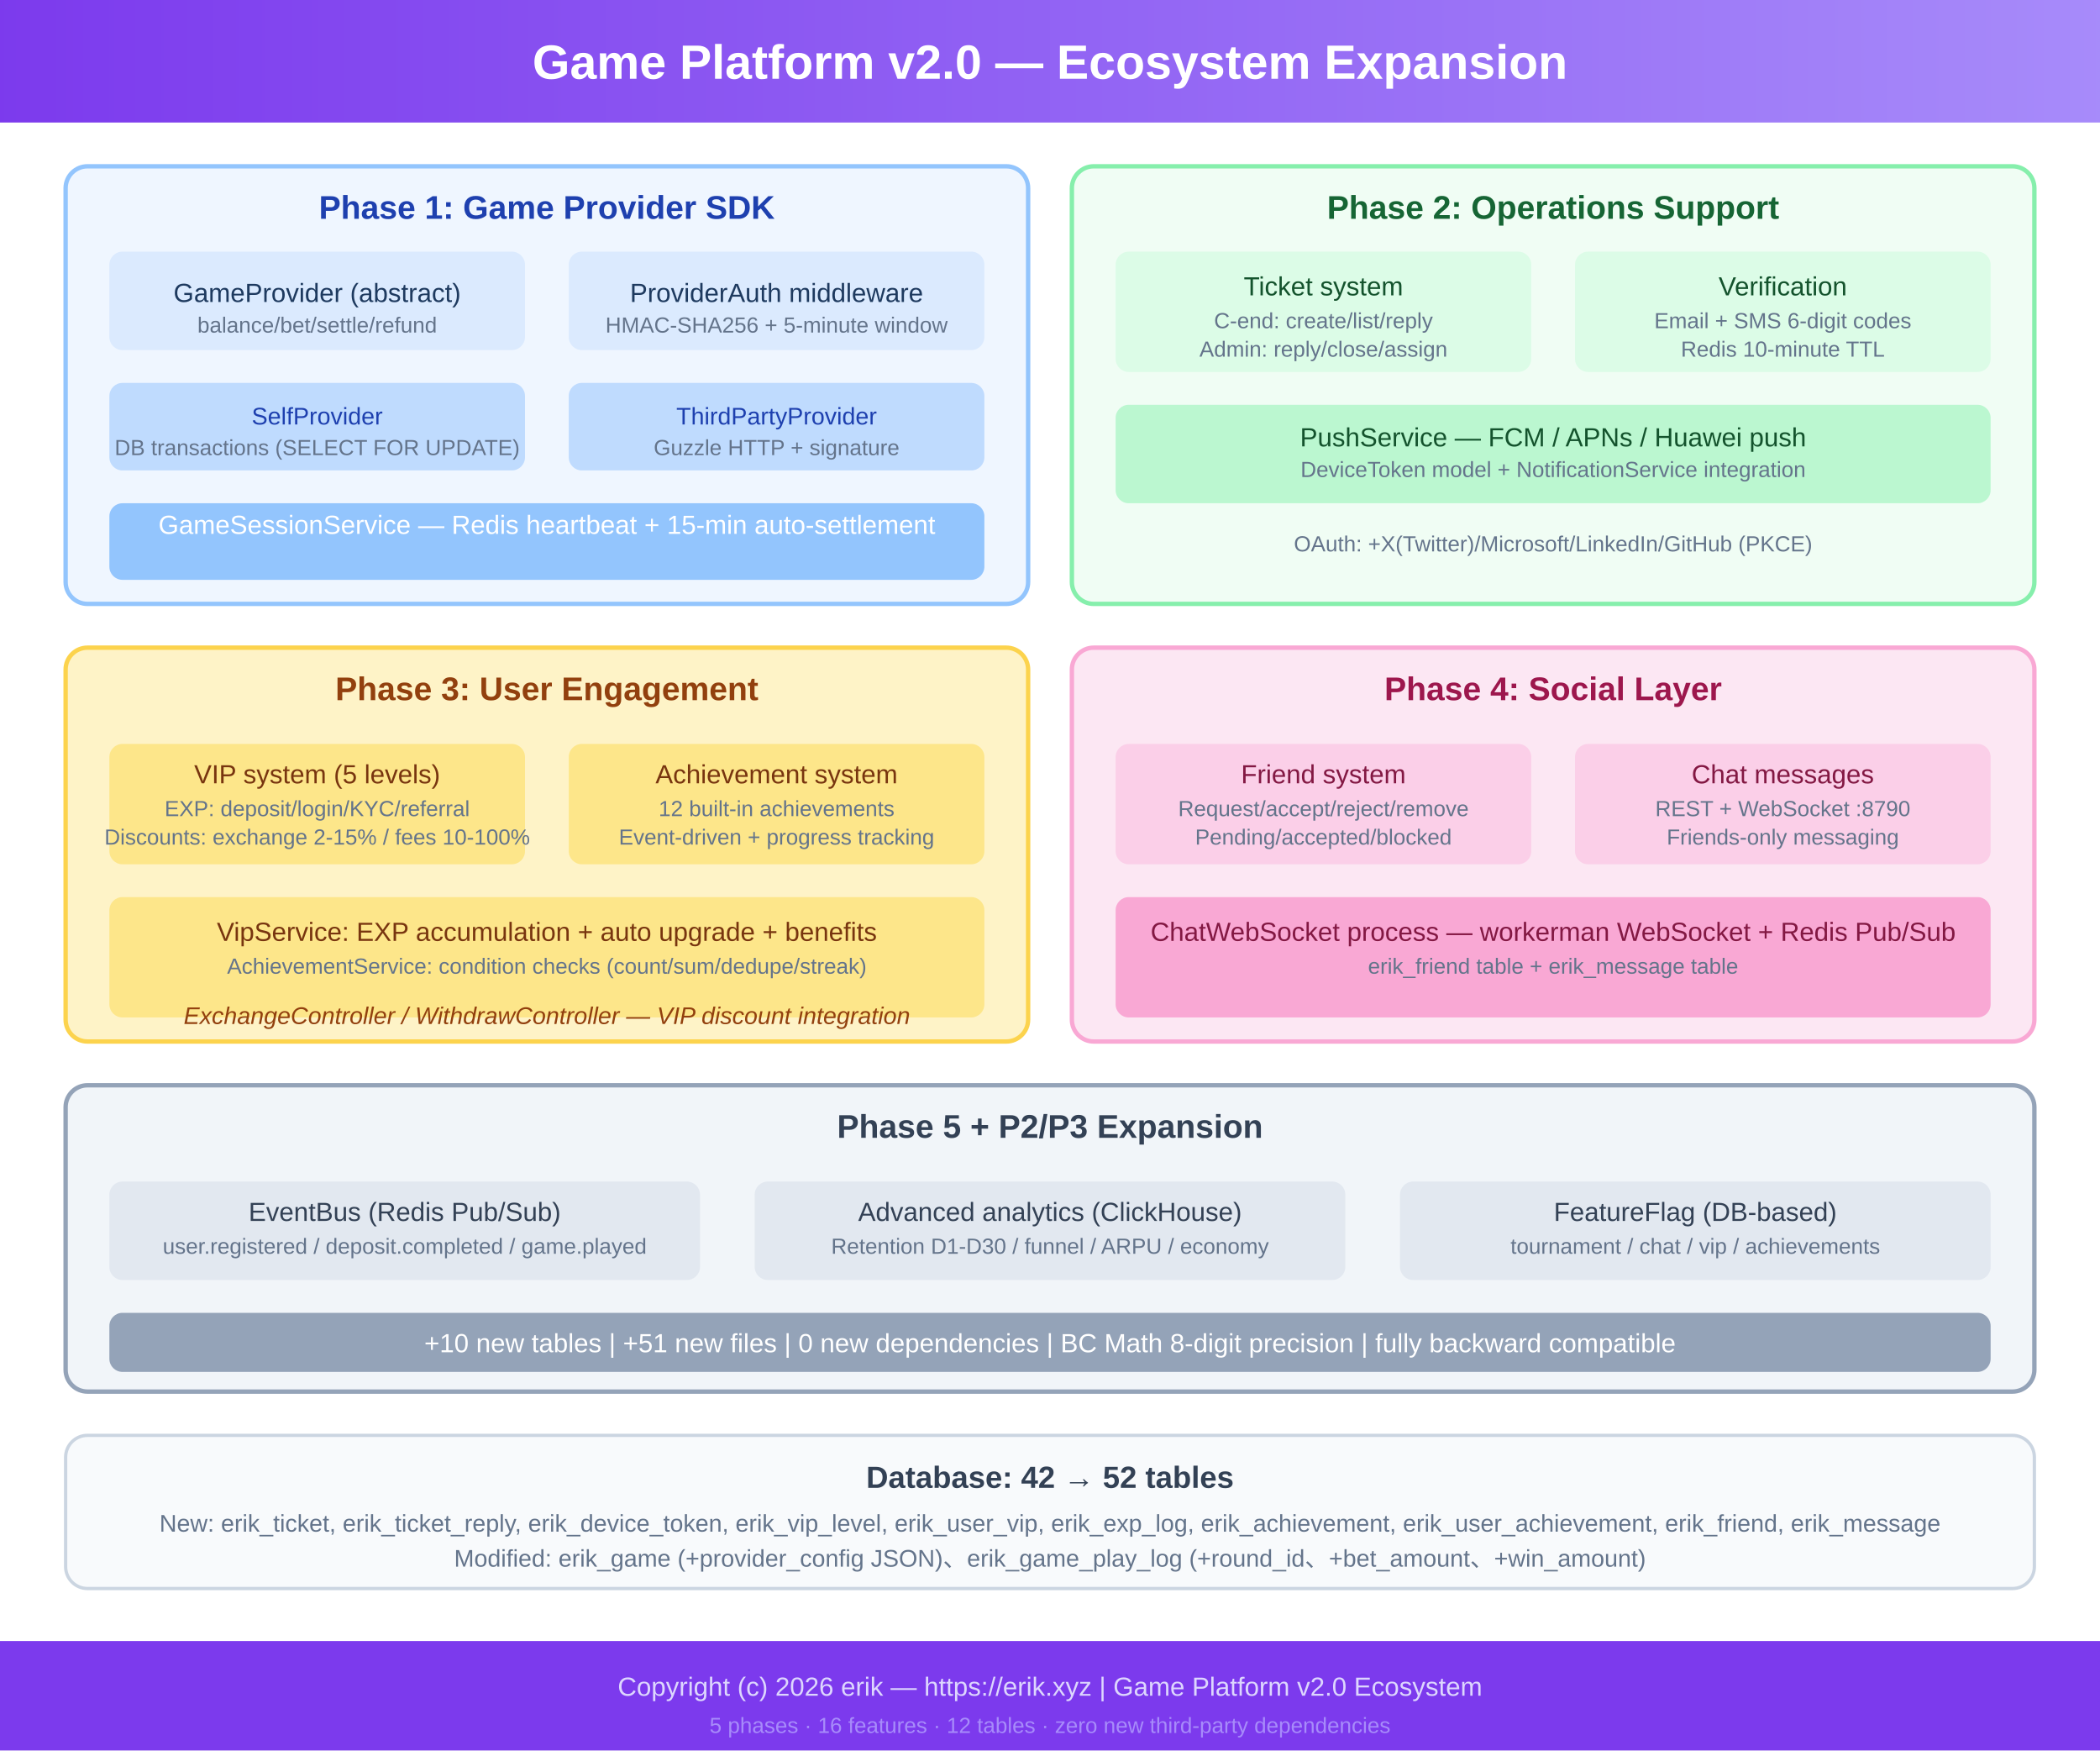
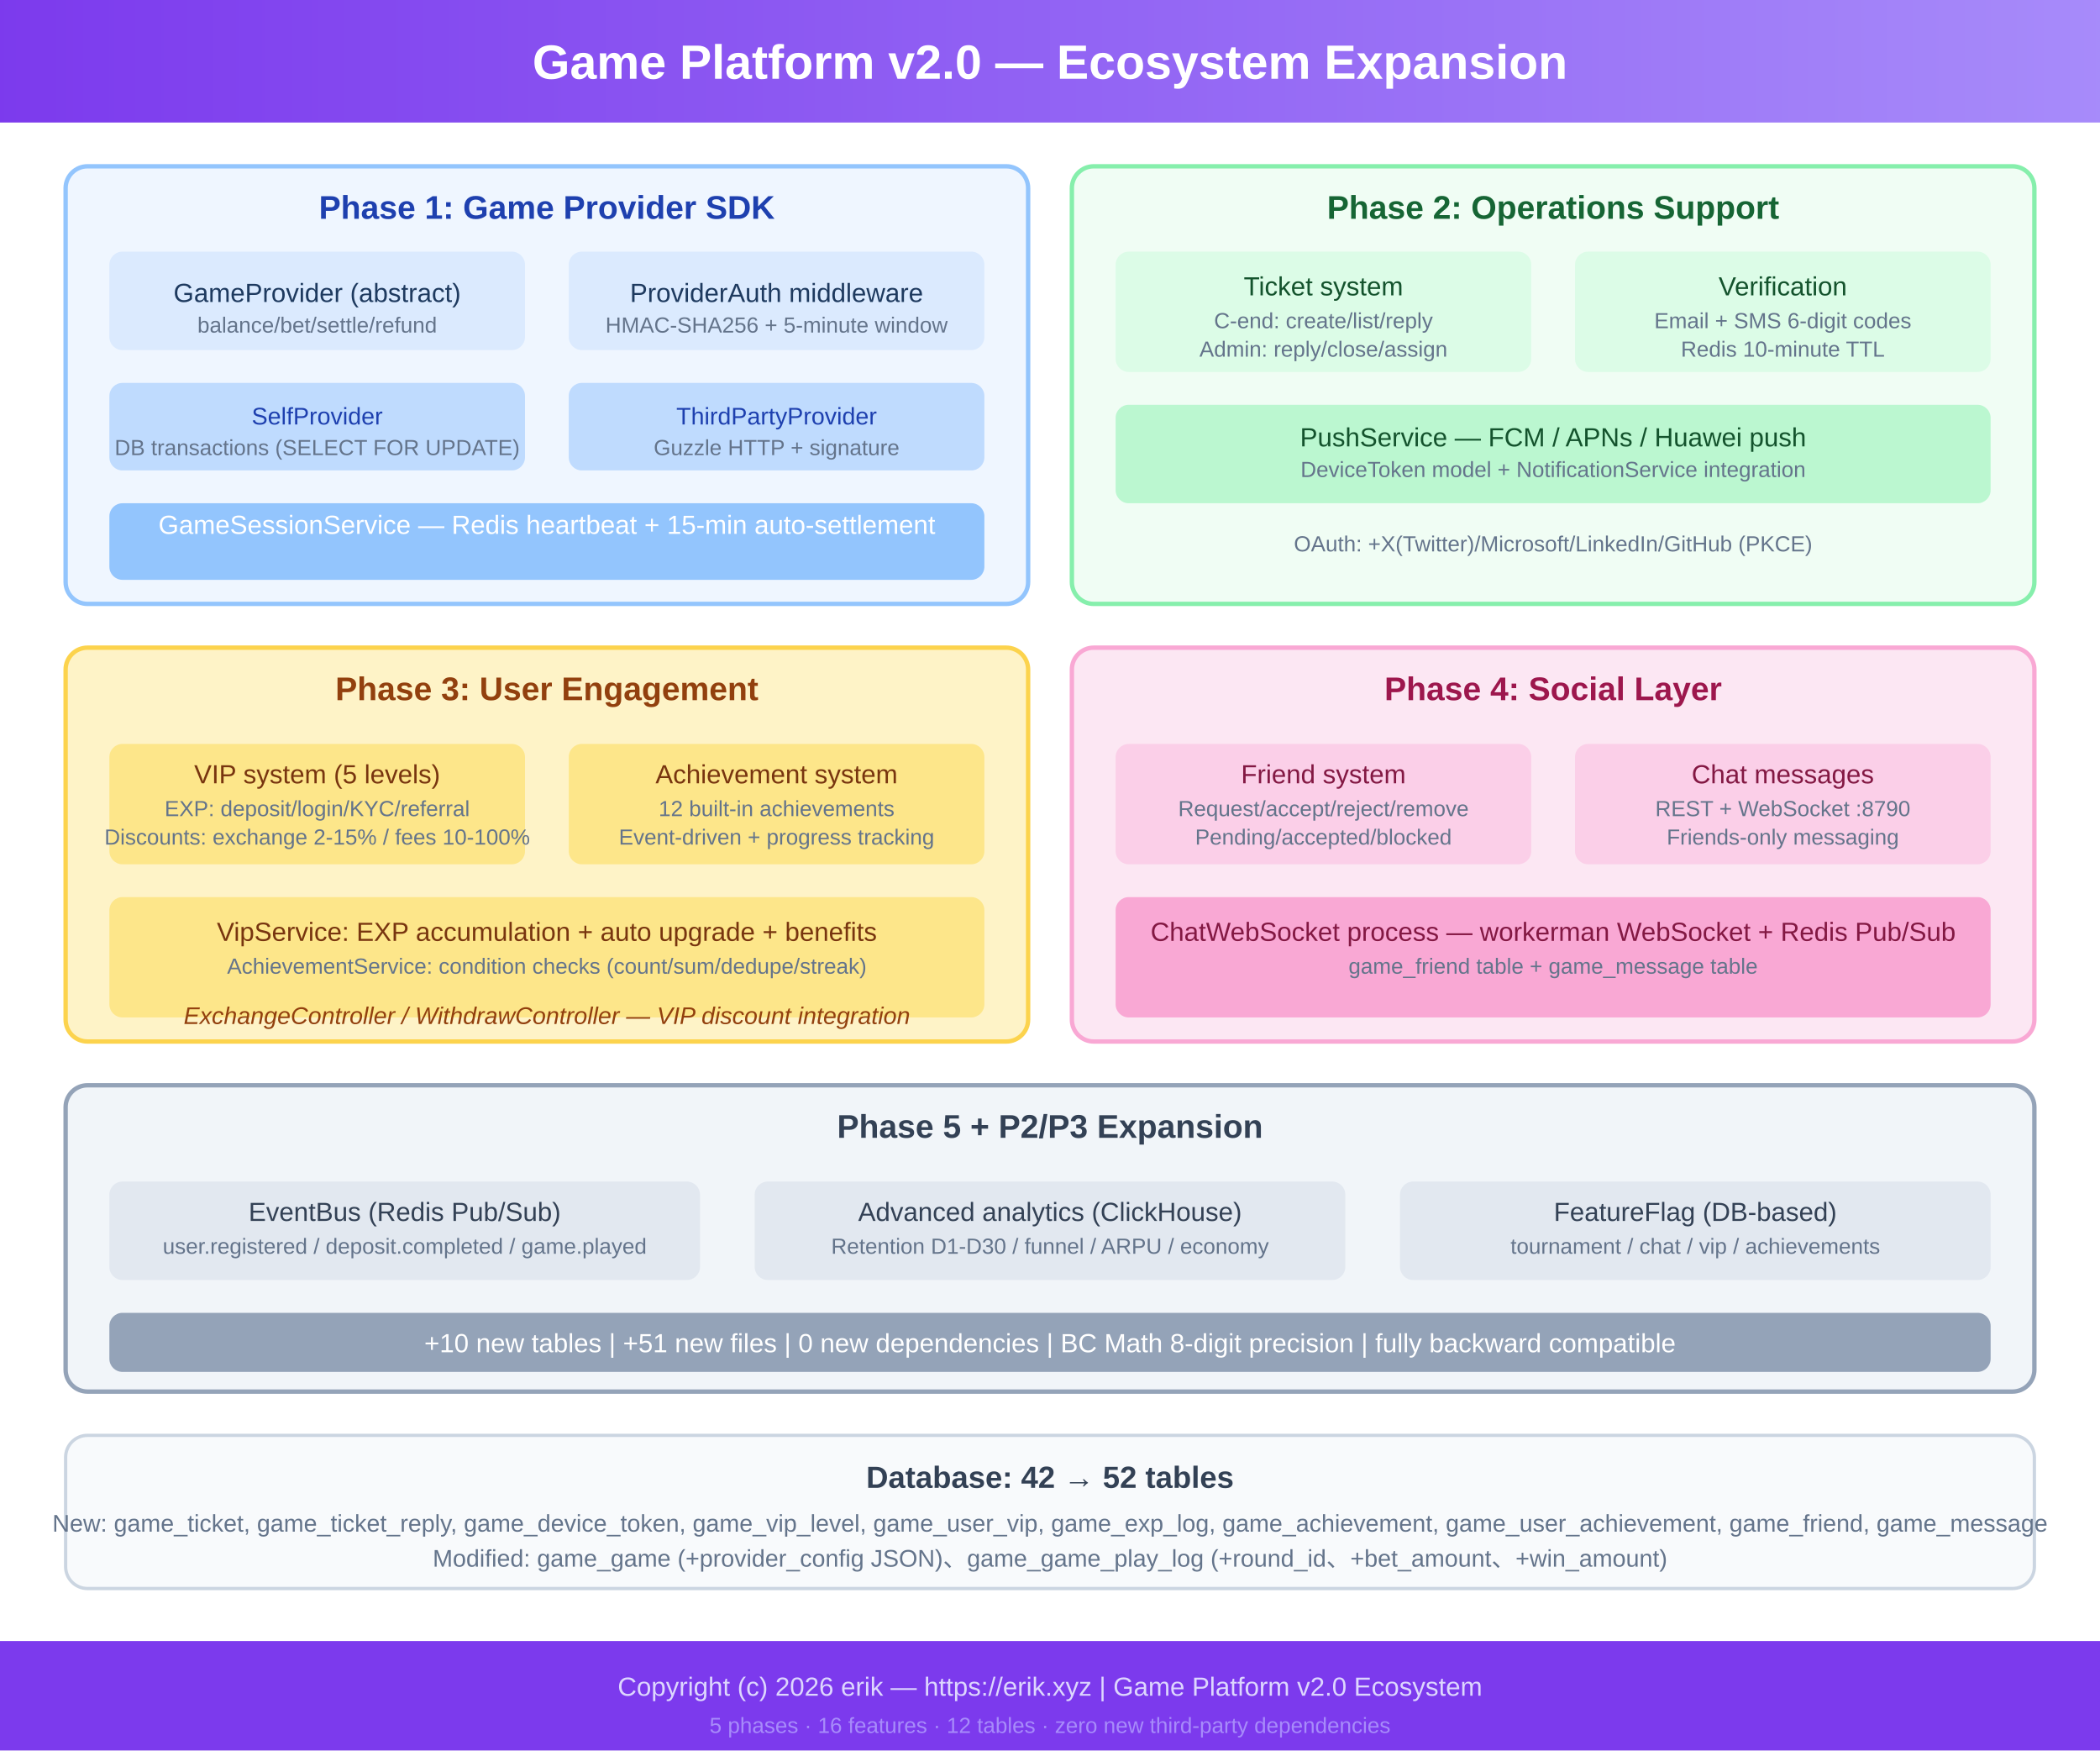
<svg xmlns="http://www.w3.org/2000/svg" viewBox="0 0 960 800" font-family="Arial, 'Noto Sans SC', 'Noto Sans', sans-serif">
  <defs>
    <marker id="arrow" markerWidth="10" markerHeight="7" refX="10" refY="3.5" orient="auto">
      <polygon points="0 0, 10 3.5, 0 7" fill="#64748b" />
    </marker>
    <linearGradient id="hdr" x1="0" y1="0" x2="1" y2="0">
      <stop offset="0%" stop-color="#7c3aed" />
      <stop offset="100%" stop-color="#a78bfa" />
    </linearGradient>
    <linearGradient id="gradNew" x1="0" y1="0" x2="0" y2="1">
      <stop offset="0%" stop-color="#faf5ff" />
      <stop offset="100%" stop-color="#f3e8ff" />
    </linearGradient>
    <linearGradient id="gradProvider" x1="0" y1="0" x2="0" y2="1">
      <stop offset="0%" stop-color="#eff6ff" />
      <stop offset="100%" stop-color="#dbeafe" />
    </linearGradient>
  </defs>
  <rect width="960" height="800" fill="#ffffff" />
  <rect x="0" y="0" width="960" height="56" fill="url(#hdr)" />
  <text x="480" y="36" text-anchor="middle" fill="#fff" font-size="22" font-weight="bold">Game Platform v2.0 — Ecosystem Expansion</text>
  <rect x="30" y="76" width="440" height="200" rx="10" fill="#eff6ff" stroke="#93c5fd" stroke-width="2" />
  <text x="250" y="100" text-anchor="middle" fill="#1e40af" font-size="15" font-weight="bold">Phase 1: Game Provider SDK</text>
  <rect x="50" y="115" width="190" height="45" rx="6" fill="#dbeafe" />
  <text x="145" y="138" text-anchor="middle" fill="#1e3a5f" font-size="12">GameProvider (abstract)</text>
  <text x="145" y="152" text-anchor="middle" fill="#64748b" font-size="10">balance/bet/settle/refund</text>
  <rect x="260" y="115" width="190" height="45" rx="6" fill="#dbeafe" />
  <text x="355" y="138" text-anchor="middle" fill="#1e3a5f" font-size="12">ProviderAuth middleware</text>
  <text x="355" y="152" text-anchor="middle" fill="#64748b" font-size="10">HMAC-SHA256 + 5-minute window</text>
  <rect x="50" y="175" width="190" height="40" rx="6" fill="#bfdbfe" />
  <text x="145" y="194" text-anchor="middle" fill="#1e40af" font-size="11">SelfProvider</text>
  <text x="145" y="208" text-anchor="middle" fill="#64748b" font-size="10">DB transactions (SELECT FOR UPDATE)</text>
  <rect x="260" y="175" width="190" height="40" rx="6" fill="#bfdbfe" />
  <text x="355" y="194" text-anchor="middle" fill="#1e40af" font-size="11">ThirdPartyProvider</text>
  <text x="355" y="208" text-anchor="middle" fill="#64748b" font-size="10">Guzzle HTTP + signature</text>
  <rect x="50" y="230" width="400" height="35" rx="6" fill="#93c5fd" />
  <text x="250" y="244" text-anchor="middle" fill="#fff" font-size="12">GameSessionService — Redis heartbeat + 15-min auto-settlement</text>
  <rect x="490" y="76" width="440" height="200" rx="10" fill="#f0fdf4" stroke="#86efac" stroke-width="2" />
  <text x="710" y="100" text-anchor="middle" fill="#166534" font-size="15" font-weight="bold">Phase 2: Operations Support</text>
  <rect x="510" y="115" width="190" height="55" rx="6" fill="#dcfce7" />
  <text x="605" y="135" text-anchor="middle" fill="#14532d" font-size="12">Ticket system</text>
  <text x="605" y="150" text-anchor="middle" fill="#64748b" font-size="10">C-end: create/list/reply</text>
  <text x="605" y="163" text-anchor="middle" fill="#64748b" font-size="10">Admin: reply/close/assign</text>
  <rect x="720" y="115" width="190" height="55" rx="6" fill="#dcfce7" />
  <text x="815" y="135" text-anchor="middle" fill="#14532d" font-size="12">Verification</text>
  <text x="815" y="150" text-anchor="middle" fill="#64748b" font-size="10">Email + SMS 6-digit codes</text>
  <text x="815" y="163" text-anchor="middle" fill="#64748b" font-size="10">Redis 10-minute TTL</text>
  <rect x="510" y="185" width="400" height="45" rx="6" fill="#bbf7d0" />
  <text x="710" y="204" text-anchor="middle" fill="#14532d" font-size="12">PushService — FCM / APNs / Huawei push</text>
  <text x="710" y="252" text-anchor="middle" fill="#64748b" font-size="10">OAuth: +X(Twitter)/Microsoft/LinkedIn/GitHub (PKCE)</text>
  <text x="710" y="218" text-anchor="middle" fill="#64748b" font-size="10">DeviceToken model + NotificationService integration</text>
  <rect x="30" y="296" width="440" height="180" rx="10" fill="#fef3c7" stroke="#fcd34d" stroke-width="2" />
  <text x="250" y="320" text-anchor="middle" fill="#92400e" font-size="15" font-weight="bold">Phase 3: User Engagement</text>
  <rect x="50" y="340" width="190" height="55" rx="6" fill="#fde68a" />
  <text x="145" y="358" text-anchor="middle" fill="#78350f" font-size="12">VIP system (5 levels)</text>
  <text x="145" y="373" text-anchor="middle" fill="#64748b" font-size="10">EXP: deposit/login/KYC/referral</text>
  <text x="145" y="386" text-anchor="middle" fill="#64748b" font-size="10">Discounts: exchange 2-15% / fees 10-100%</text>
  <rect x="260" y="340" width="190" height="55" rx="6" fill="#fde68a" />
  <text x="355" y="358" text-anchor="middle" fill="#78350f" font-size="12">Achievement system</text>
  <text x="355" y="373" text-anchor="middle" fill="#64748b" font-size="10">12 built-in achievements</text>
  <text x="355" y="386" text-anchor="middle" fill="#64748b" font-size="10">Event-driven + progress tracking</text>
  <rect x="50" y="410" width="400" height="55" rx="6" fill="#fde68a" />
  <text x="250" y="430" text-anchor="middle" fill="#78350f" font-size="12">VipService: EXP accumulation + auto upgrade + benefits</text>
  <text x="250" y="445" text-anchor="middle" fill="#64748b" font-size="10">AchievementService: condition checks (count/sum/dedupe/streak)</text>
  <text x="250" y="468" text-anchor="middle" fill="#92400e" font-size="11" font-style="italic">ExchangeController / WithdrawController — VIP discount integration</text>
  <rect x="490" y="296" width="440" height="180" rx="10" fill="#fce7f3" stroke="#f9a8d4" stroke-width="2" />
  <text x="710" y="320" text-anchor="middle" fill="#9d174d" font-size="15" font-weight="bold">Phase 4: Social Layer</text>
  <rect x="510" y="340" width="190" height="55" rx="6" fill="#fbcfe8" />
  <text x="605" y="358" text-anchor="middle" fill="#831843" font-size="12">Friend system</text>
  <text x="605" y="373" text-anchor="middle" fill="#64748b" font-size="10">Request/accept/reject/remove</text>
  <text x="605" y="386" text-anchor="middle" fill="#64748b" font-size="10">Pending/accepted/blocked</text>
  <rect x="720" y="340" width="190" height="55" rx="6" fill="#fbcfe8" />
  <text x="815" y="358" text-anchor="middle" fill="#831843" font-size="12">Chat messages</text>
  <text x="815" y="373" text-anchor="middle" fill="#64748b" font-size="10">REST + WebSocket :8790</text>
  <text x="815" y="386" text-anchor="middle" fill="#64748b" font-size="10">Friends-only messaging</text>
  <rect x="510" y="410" width="400" height="55" rx="6" fill="#f9a8d4" />
  <text x="710" y="430" text-anchor="middle" fill="#831843" font-size="12">ChatWebSocket process — workerman WebSocket + Redis Pub/Sub</text>
-   <text x="710" y="445" text-anchor="middle" fill="#64748b" font-size="10">erik_friend table + erik_message table</text>
+   <text x="710" y="445" text-anchor="middle" fill="#64748b" font-size="10">game_friend table + game_message table</text>
  <rect x="30" y="496" width="900" height="140" rx="10" fill="#f1f5f9" stroke="#94a3b8" stroke-width="2" />
  <text x="480" y="520" text-anchor="middle" fill="#334155" font-size="15" font-weight="bold">Phase 5 + P2/P3 Expansion</text>
  <rect x="50" y="540" width="270" height="45" rx="6" fill="#e2e8f0" />
  <text x="185" y="558" text-anchor="middle" fill="#334155" font-size="12">EventBus (Redis Pub/Sub)</text>
  <text x="185" y="573" text-anchor="middle" fill="#64748b" font-size="10">user.registered / deposit.completed / game.played</text>
  <rect x="345" y="540" width="270" height="45" rx="6" fill="#e2e8f0" />
  <text x="480" y="558" text-anchor="middle" fill="#334155" font-size="12">Advanced analytics (ClickHouse)</text>
  <text x="480" y="573" text-anchor="middle" fill="#64748b" font-size="10">Retention D1-D30 / funnel / ARPU / economy</text>
  <rect x="640" y="540" width="270" height="45" rx="6" fill="#e2e8f0" />
  <text x="775" y="558" text-anchor="middle" fill="#334155" font-size="12">FeatureFlag (DB-based)</text>
  <text x="775" y="573" text-anchor="middle" fill="#64748b" font-size="10">tournament / chat / vip / achievements</text>
  <rect x="50" y="600" width="860" height="27" rx="6" fill="#94a3b8" />
  <text x="480" y="618" text-anchor="middle" fill="#fff" font-size="12">+10 new tables  |  +51 new files  |  0 new dependencies  |  BC Math 8-digit precision  |  fully backward compatible</text>
  <rect x="30" y="656" width="900" height="70" rx="10" fill="#f8fafc" stroke="#cbd5e1" stroke-width="1.5" />
  <text x="480" y="680" text-anchor="middle" fill="#334155" font-size="14" font-weight="bold">Database: 42 → 52 tables</text>
-   <text x="480" y="700" text-anchor="middle" fill="#64748b" font-size="11">New: erik_ticket, erik_ticket_reply, erik_device_token, erik_vip_level, erik_user_vip, erik_exp_log, erik_achievement, erik_user_achievement, erik_friend, erik_message</text>
-   <text x="480" y="716" text-anchor="middle" fill="#64748b" font-size="11">Modified: erik_game (+provider_config JSON)、erik_game_play_log (+round_id、+bet_amount、+win_amount)</text>
+   <text x="480" y="700" text-anchor="middle" fill="#64748b" font-size="11">New: game_ticket, game_ticket_reply, game_device_token, game_vip_level, game_user_vip, game_exp_log, game_achievement, game_user_achievement, game_friend, game_message</text>
+   <text x="480" y="716" text-anchor="middle" fill="#64748b" font-size="11">Modified: game_game (+provider_config JSON)、game_game_play_log (+round_id、+bet_amount、+win_amount)</text>
  <rect x="0" y="750" width="960" height="50" fill="#7c3aed" />
  <text x="480" y="775" text-anchor="middle" fill="#ddd6fe" font-size="12">Copyright (c) 2026 erik — https://erik.xyz | Game Platform v2.0 Ecosystem</text>
  <text x="480" y="792" text-anchor="middle" fill="#a78bfa" font-size="10">5 phases · 16 features · 12 tables · zero new third-party dependencies</text>
</svg>
